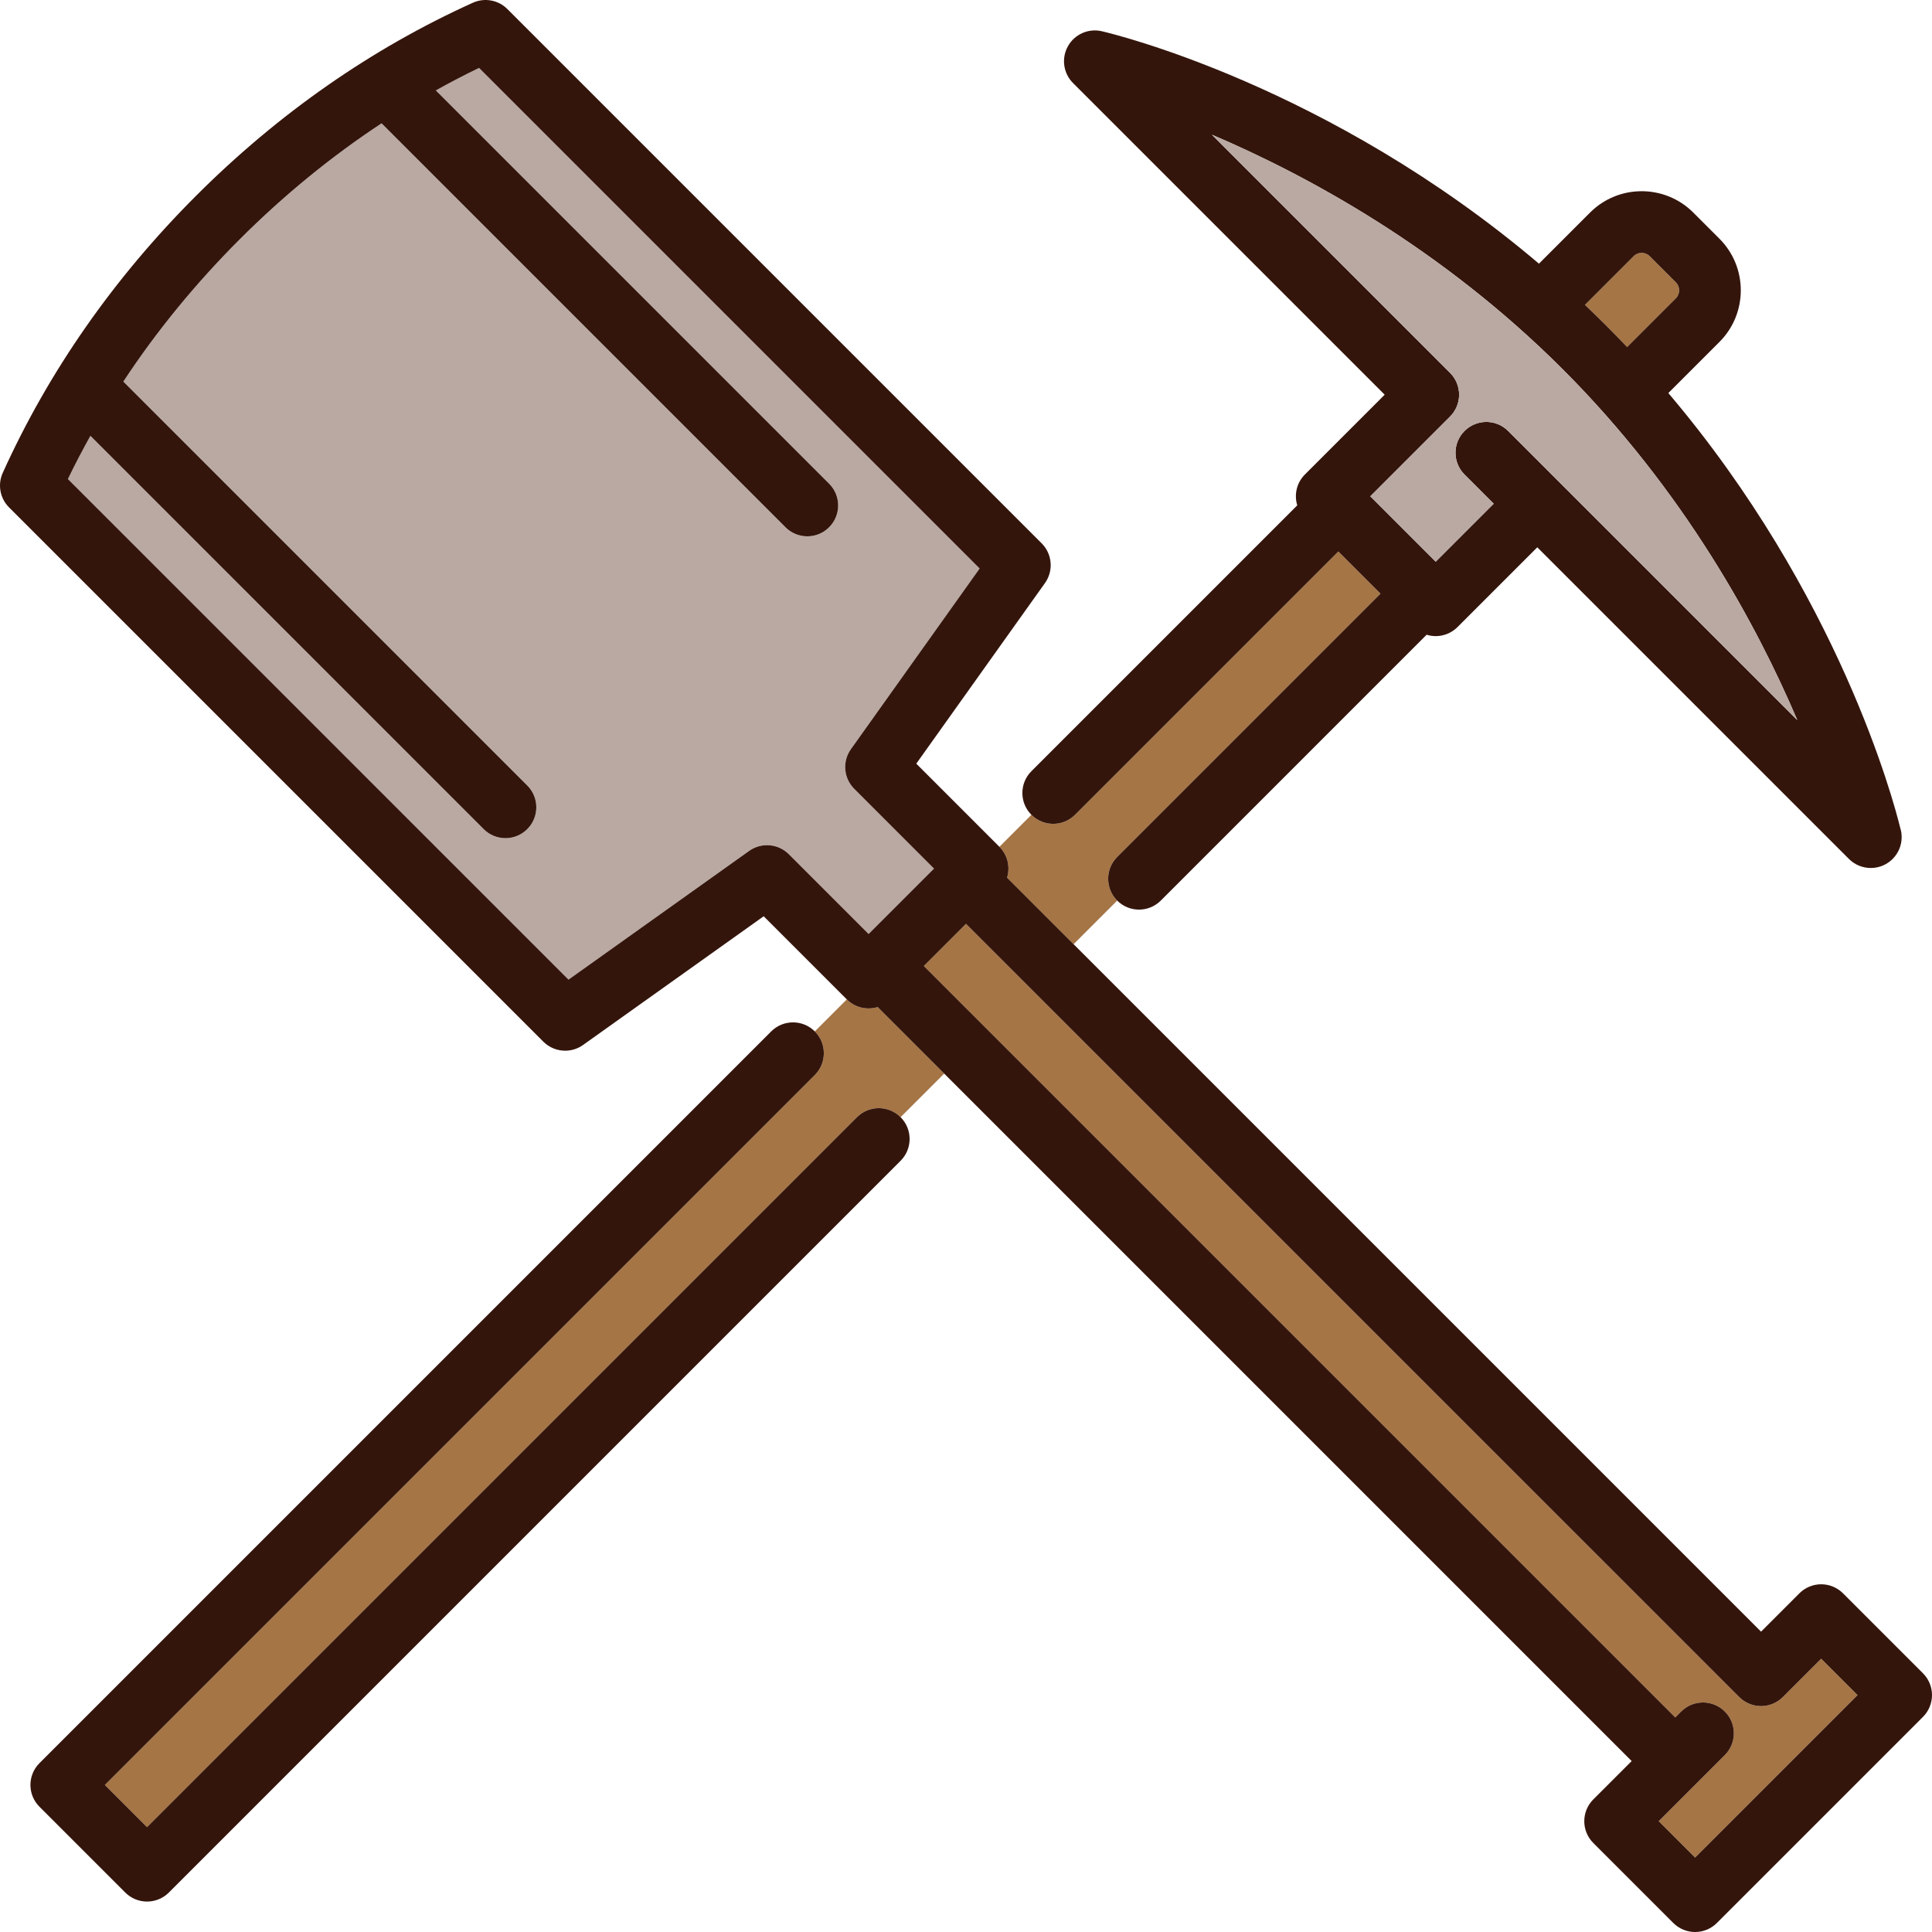
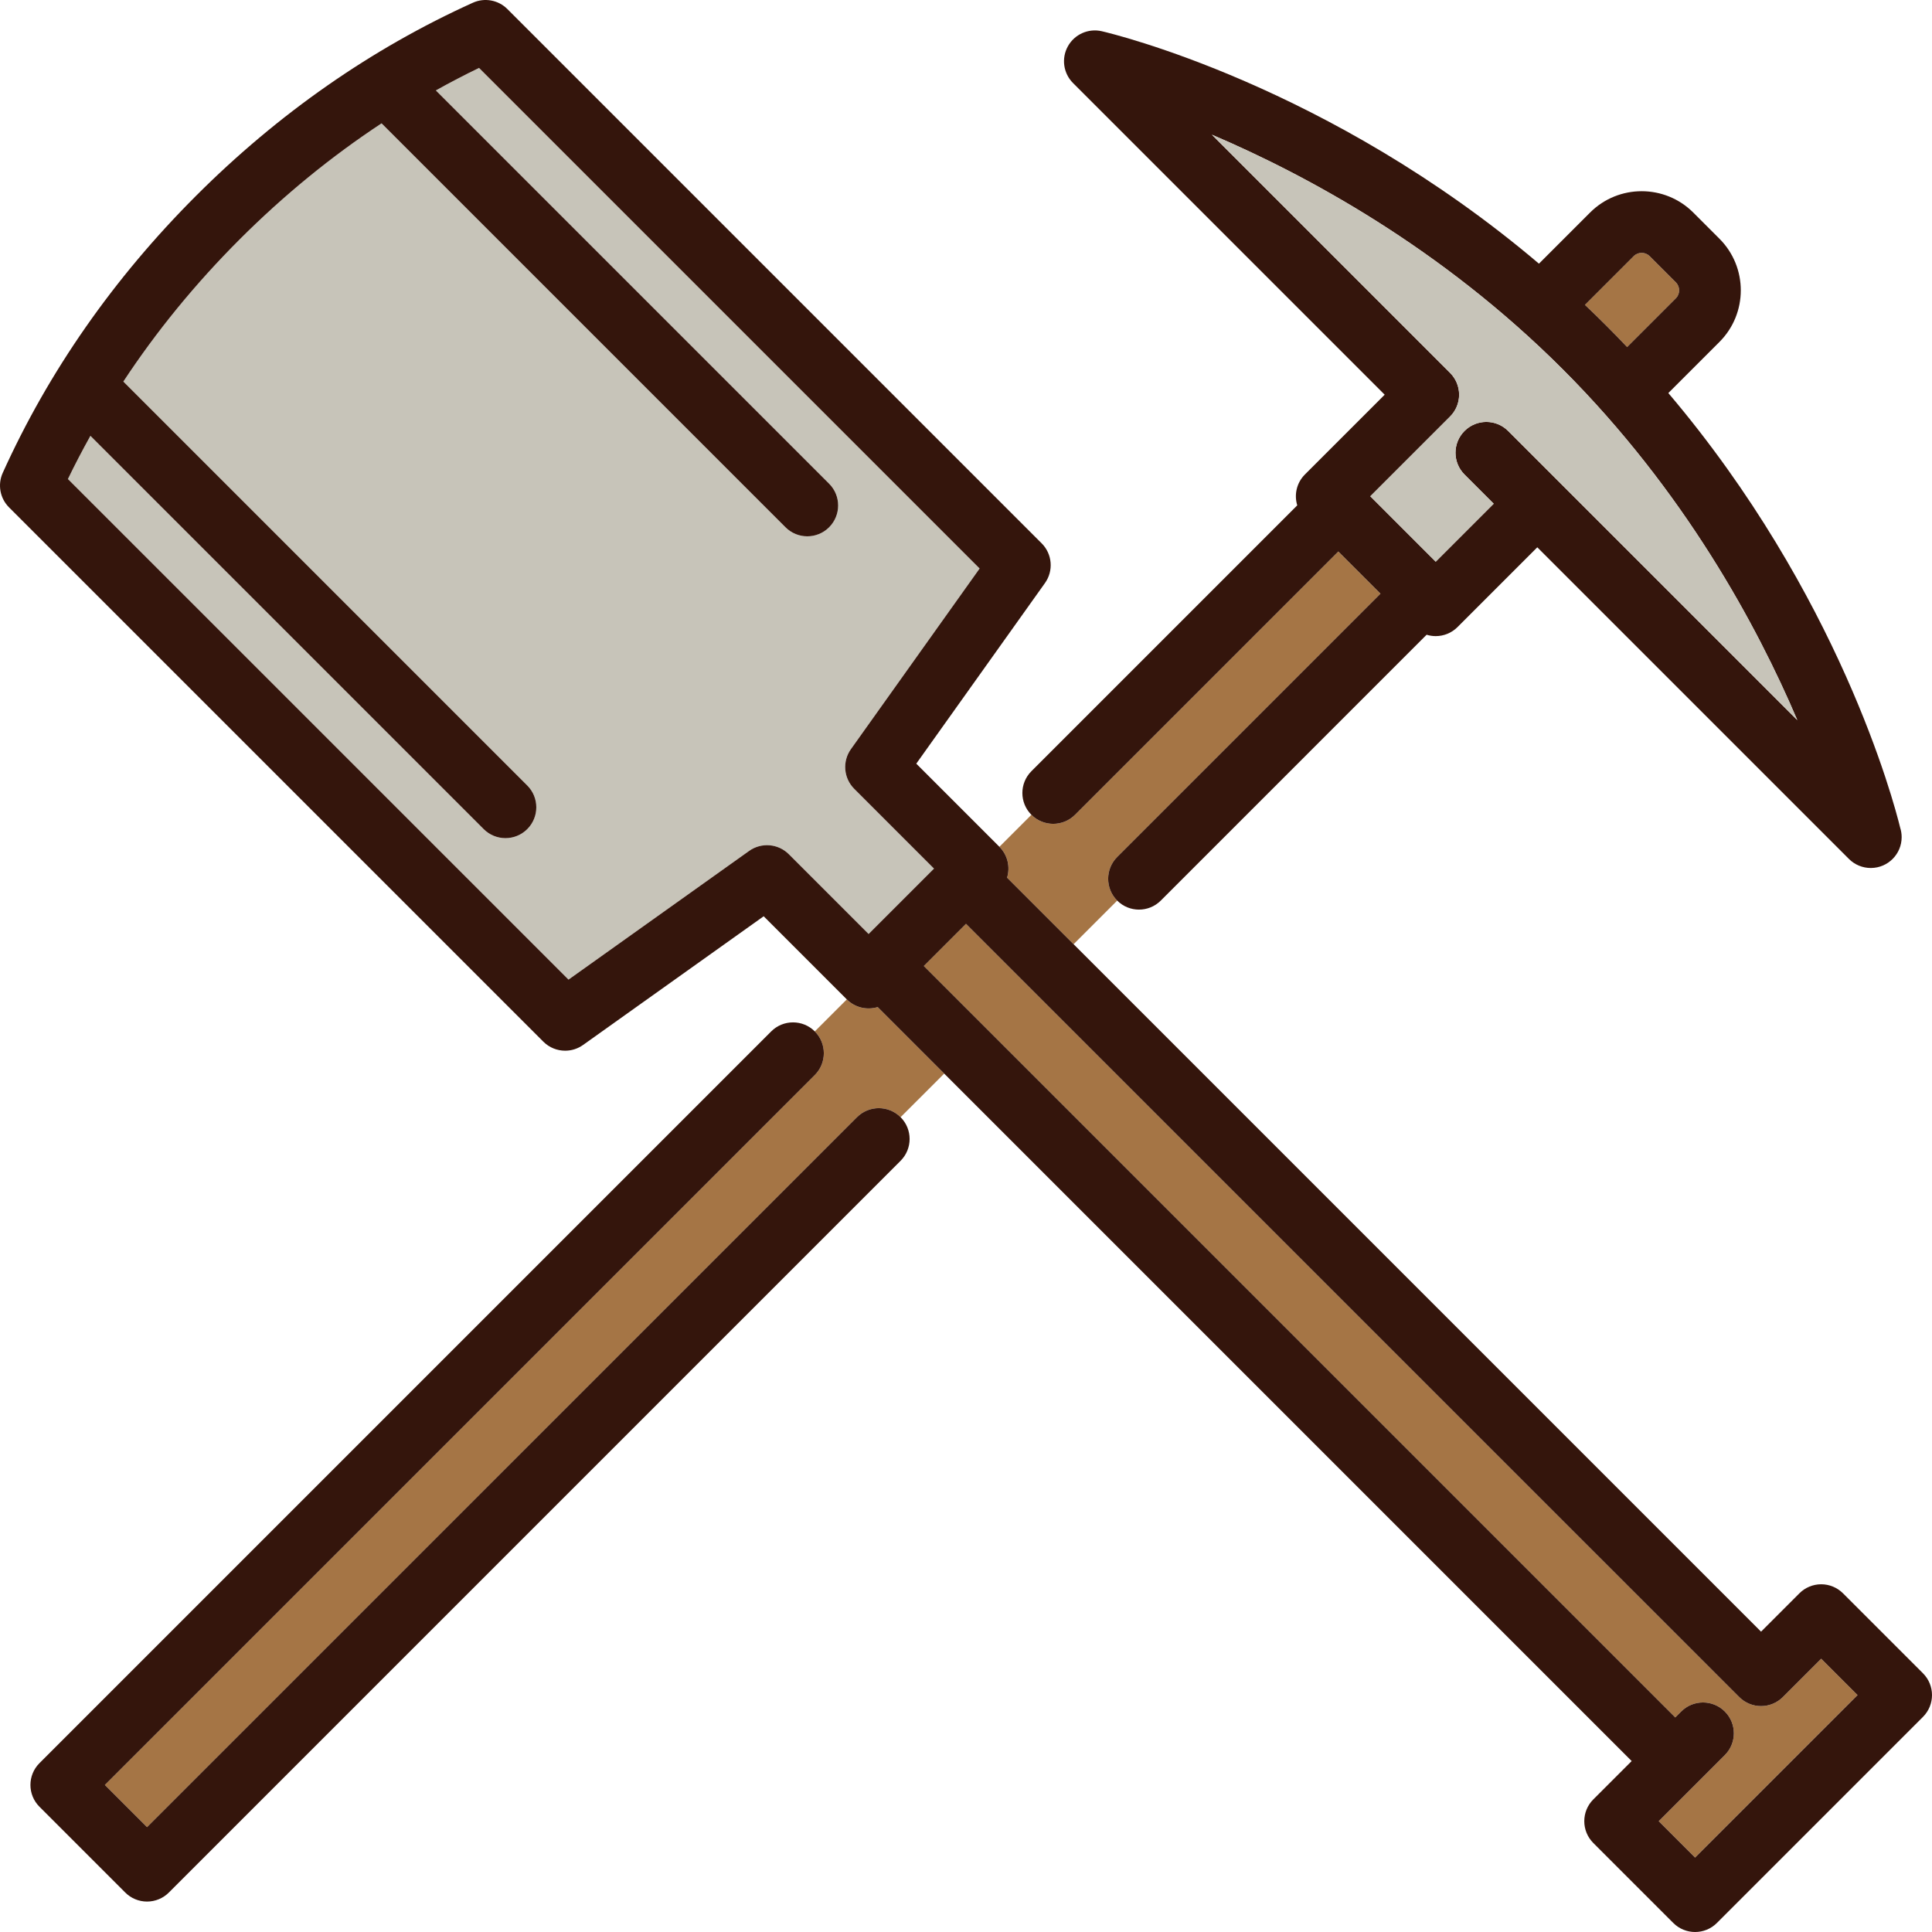
<svg xmlns="http://www.w3.org/2000/svg" version="1.1" id="Capa_1" x="0px" y="0px" viewBox="0 0 470 470" style="enable-background:new 0 0 470 470;" xml:space="preserve">
  <g>
    <path style="fill:#a57545;" d="M390.77,79.23c1.726,1.726,3.411,3.46,5.061,5.201l11.855-11.855c1.073-1.073,1.073-2.819,0-3.892   l-6.37-6.37c-1.073-1.072-2.818-1.072-3.892,0L385.57,74.168C387.31,75.817,389.044,77.504,390.77,79.23z" />
    <path style="fill:#a57545;" d="M206.004,243.126l-7.785,7.784c2.929,2.929,2.929,7.678,0,10.607L25.51,434.227l10.263,10.263   l172.708-172.71c2.929-2.929,7.678-2.929,10.606,0c0.002,0.002,10.611-10.607,10.611-10.607l-16.184-16.184   C210.946,245.778,208.037,245.159,206.004,243.126z" />
    <path style="fill:#a57545;" d="M244.99,213.516l16.183,16.183l10.609-10.609c-2.932-2.931-2.932-7.68-0.003-10.609l64.056-64.057   l-10.261-10.261l-64.057,64.057c-1.464,1.464-3.384,2.197-5.303,2.197c-1.919,0-3.839-0.732-5.303-2.197   c-0.001,0-7.784,7.783-7.784,7.783C245.162,208.036,245.78,210.946,244.99,213.516z" />
    <path style="fill:#34150C;" d="M256.215,200.416c1.919,0,3.839-0.732,5.303-2.197l64.057-64.057l10.261,10.261l-64.056,64.057   c-2.929,2.929-2.929,7.678,0,10.606c1.467,1.465,3.385,2.197,5.303,2.197c1.919,0,3.839-0.732,5.303-2.197l64.671-64.672   c0.71,0.219,1.454,0.335,2.211,0.335c1.989,0,3.897-0.79,5.303-2.197l19.408-19.408l75.815,75.815   c1.443,1.443,3.363,2.197,5.306,2.197c0.028,0,0.056,0,0.084,0c4.111-0.036,7.434-3.379,7.434-7.5c0-0.799-0.125-1.57-0.357-2.292   c-1.578-6.452-14.89-56.797-56.404-105.746l12.437-12.437c6.921-6.921,6.921-18.183,0-25.104l-6.37-6.37   c-6.921-6.922-18.184-6.922-25.104,0l-12.436,12.436C323.193,20.73,270.479,8.16,268.029,7.595   c-3.26-0.753-6.624,0.746-8.246,3.672c-1.622,2.926-1.109,6.573,1.257,8.939l75.815,75.815l-19.408,19.407   c-2.033,2.033-2.652,4.942-1.863,7.511l-64.673,64.673c-2.929,2.928-2.929,7.677-0.001,10.606   C252.376,199.683,254.295,200.416,256.215,200.416z M401.316,62.314l6.37,6.37c1.073,1.073,1.073,2.819,0,3.892l-11.855,11.855   c-1.649-1.741-3.335-3.475-5.061-5.201c-1.726-1.726-3.46-3.412-5.2-5.062l11.855-11.854   C398.498,61.242,400.243,61.242,401.316,62.314z M380.164,89.836c29.581,29.581,47.252,62.306,57.069,85.35l-57.951-57.951   l-12.397-12.397c-2.929-2.929-7.678-2.929-10.606,0c-2.929,2.929-2.929,7.678,0,10.606l7.094,7.094l-14.104,14.104l-15.911-15.912   l19.408-19.407c1.407-1.406,2.197-3.314,2.197-5.303s-0.79-3.897-2.197-5.303l-57.951-57.951   C317.858,42.584,350.583,60.256,380.164,89.836z" />
    <path style="fill:#34150C;" d="M208.481,271.78L35.773,444.49L25.51,434.227l172.709-172.709c2.929-2.929,2.929-7.678,0-10.606   c-2.929-2.929-7.678-2.929-10.606,0L9.6,428.924c-2.929,2.929-2.929,7.678,0,10.606l20.87,20.87   c1.406,1.407,3.314,2.197,5.303,2.197s3.897-0.79,5.303-2.197l178.011-178.014c2.928-2.928,2.929-7.675,0.002-10.604   C216.159,268.851,211.41,268.851,208.481,271.78z" />
-     <path style="fill:#B9A9A2;" d="M354.961,96.021c0,1.989-0.79,3.897-2.197,5.303l-19.408,19.407l15.911,15.912l14.104-14.104   l-7.094-7.094c-2.929-2.929-2.929-7.678,0-10.606c2.929-2.929,7.678-2.929,10.606,0l12.397,12.397l57.951,57.951   c-9.816-23.044-27.488-55.77-57.069-85.35s-62.306-47.252-85.35-57.069l57.951,57.951   C354.171,92.124,354.961,94.032,354.961,96.021z" />
+     <path style="fill:#c7c4b9;" d="M354.961,96.021c0,1.989-0.79,3.897-2.197,5.303l-19.408,19.407l15.911,15.912l14.104-14.104   l-7.094-7.094c-2.929-2.929-2.929-7.678,0-10.606c2.929-2.929,7.678-2.929,10.606,0l12.397,12.397l57.951,57.951   c-9.816-23.044-27.488-55.77-57.069-85.35s-62.306-47.252-85.35-57.069l57.951,57.951   C354.171,92.124,354.961,94.032,354.961,96.021z" />
    <path style="fill:#a57545;" d="M433.716,412.845c-1.406,1.407-3.314,2.197-5.303,2.197c-1.989,0-3.896-0.79-5.303-2.197   L234.999,224.738l-10.261,10.261l182.805,182.806l1.447-1.447c2.929-2.929,7.678-2.929,10.606,0c2.929,2.929,2.929,7.678,0,10.606   l-16.08,16.08l8.849,8.849l39.528-39.528l-8.849-8.849L433.716,412.845z" />
-     <path style="fill:#B9A9A2;" d="M211.307,227.217l15.911-15.911l-19.407-19.408c-2.59-2.59-2.931-6.672-0.805-9.655l31.309-43.943   L116.536,16.521c-3.552,1.717-7.053,3.548-10.51,5.474l95.669,95.669c2.929,2.929,2.929,7.678,0,10.606   c-1.464,1.464-3.384,2.197-5.303,2.197s-3.839-0.732-5.303-2.197L92.823,30.005C80.579,38.074,69.022,47.517,58.27,58.27   C47.517,69.023,38.074,80.579,30.005,92.824l98.265,98.265c2.929,2.929,2.929,7.678,0,10.606c-1.464,1.464-3.384,2.197-5.303,2.197   s-3.839-0.732-5.303-2.197l-95.669-95.669c-1.926,3.457-3.758,6.958-5.474,10.51l121.778,121.778l43.945-31.311   c2.982-2.125,7.065-1.786,9.655,0.805L211.307,227.217z" />
+     <path style="fill:#c7c4b9;" d="M211.307,227.217l15.911-15.911l-19.407-19.408c-2.59-2.59-2.931-6.672-0.805-9.655l31.309-43.943   L116.536,16.521c-3.552,1.717-7.053,3.548-10.51,5.474l95.669,95.669c2.929,2.929,2.929,7.678,0,10.606   c-1.464,1.464-3.384,2.197-5.303,2.197s-3.839-0.732-5.303-2.197L92.823,30.005C80.579,38.074,69.022,47.517,58.27,58.27   C47.517,69.023,38.074,80.579,30.005,92.824l98.265,98.265c2.929,2.929,2.929,7.678,0,10.606c-1.464,1.464-3.384,2.197-5.303,2.197   s-3.839-0.732-5.303-2.197l-95.669-95.669c-1.926,3.457-3.758,6.958-5.474,10.51l121.778,121.778l43.945-31.311   c2.982-2.125,7.065-1.786,9.655,0.805L211.307,227.217z" />
    <path style="fill:#34150C;" d="M467.803,407.062l-19.456-19.456c-1.406-1.407-3.314-2.197-5.303-2.197s-3.897,0.79-5.303,2.197   l-9.328,9.329l-167.24-167.236l-16.183-16.183c0.79-2.57,0.172-5.48-1.862-7.514c-0.001,0-20.223-20.224-20.223-20.224   l31.309-43.943c2.125-2.983,1.785-7.065-0.805-9.655L123.425,2.197c-2.207-2.207-5.551-2.817-8.394-1.53   c-24.678,11.16-47.344,26.972-67.369,46.997C27.638,67.688,11.826,90.354,0.667,115.033c-1.286,2.844-0.677,6.187,1.53,8.394   L132.18,253.409c1.452,1.452,3.373,2.197,5.306,2.197c1.516,0,3.039-0.458,4.35-1.392l43.945-31.311l20.223,20.223   c2.033,2.033,4.942,2.652,7.511,1.863l16.184,16.184l167.238,167.239l-9.33,9.33c-2.929,2.929-2.929,7.678,0,10.606l19.456,19.456   c1.464,1.464,3.384,2.197,5.303,2.197s3.839-0.732,5.303-2.197l50.135-50.135C470.733,414.74,470.733,409.991,467.803,407.062z    M412.365,451.894l-8.849-8.849l16.08-16.08c2.929-2.929,2.929-7.678,0-10.606c-2.929-2.929-7.678-2.929-10.606,0l-1.447,1.447   L224.738,234.999l10.261-10.261L423.11,412.845c1.407,1.407,3.314,2.197,5.303,2.197c1.989,0,3.897-0.79,5.303-2.197l9.328-9.328   l8.849,8.849L412.365,451.894z M182.244,207.004l-43.945,31.311L16.521,116.537c1.717-3.552,3.548-7.053,5.474-10.51l95.669,95.669   c1.464,1.464,3.384,2.197,5.303,2.197s3.839-0.732,5.303-2.197c2.929-2.929,2.929-7.678,0-10.606L30.005,92.824   C38.074,80.579,47.517,69.023,58.27,58.27c10.753-10.752,22.309-20.196,34.554-28.265l98.266,98.266   c1.464,1.464,3.384,2.197,5.303,2.197s3.839-0.732,5.303-2.197c2.929-2.929,2.929-7.678,0-10.606l-95.669-95.669   c3.457-1.926,6.959-3.758,10.51-5.474L238.315,138.3l-31.309,43.943c-2.125,2.983-1.785,7.065,0.805,9.655l19.407,19.408   l-15.911,15.911L191.9,207.809C189.309,205.218,185.227,204.879,182.244,207.004z" />
  </g>
  <g>
</g>
  <g>
</g>
  <g>
</g>
  <g>
</g>
  <g>
</g>
  <g>
</g>
  <g>
</g>
  <g>
</g>
  <g>
</g>
  <g>
</g>
  <g>
</g>
  <g>
</g>
  <g>
</g>
  <g>
</g>
  <g>
</g>
</svg>
